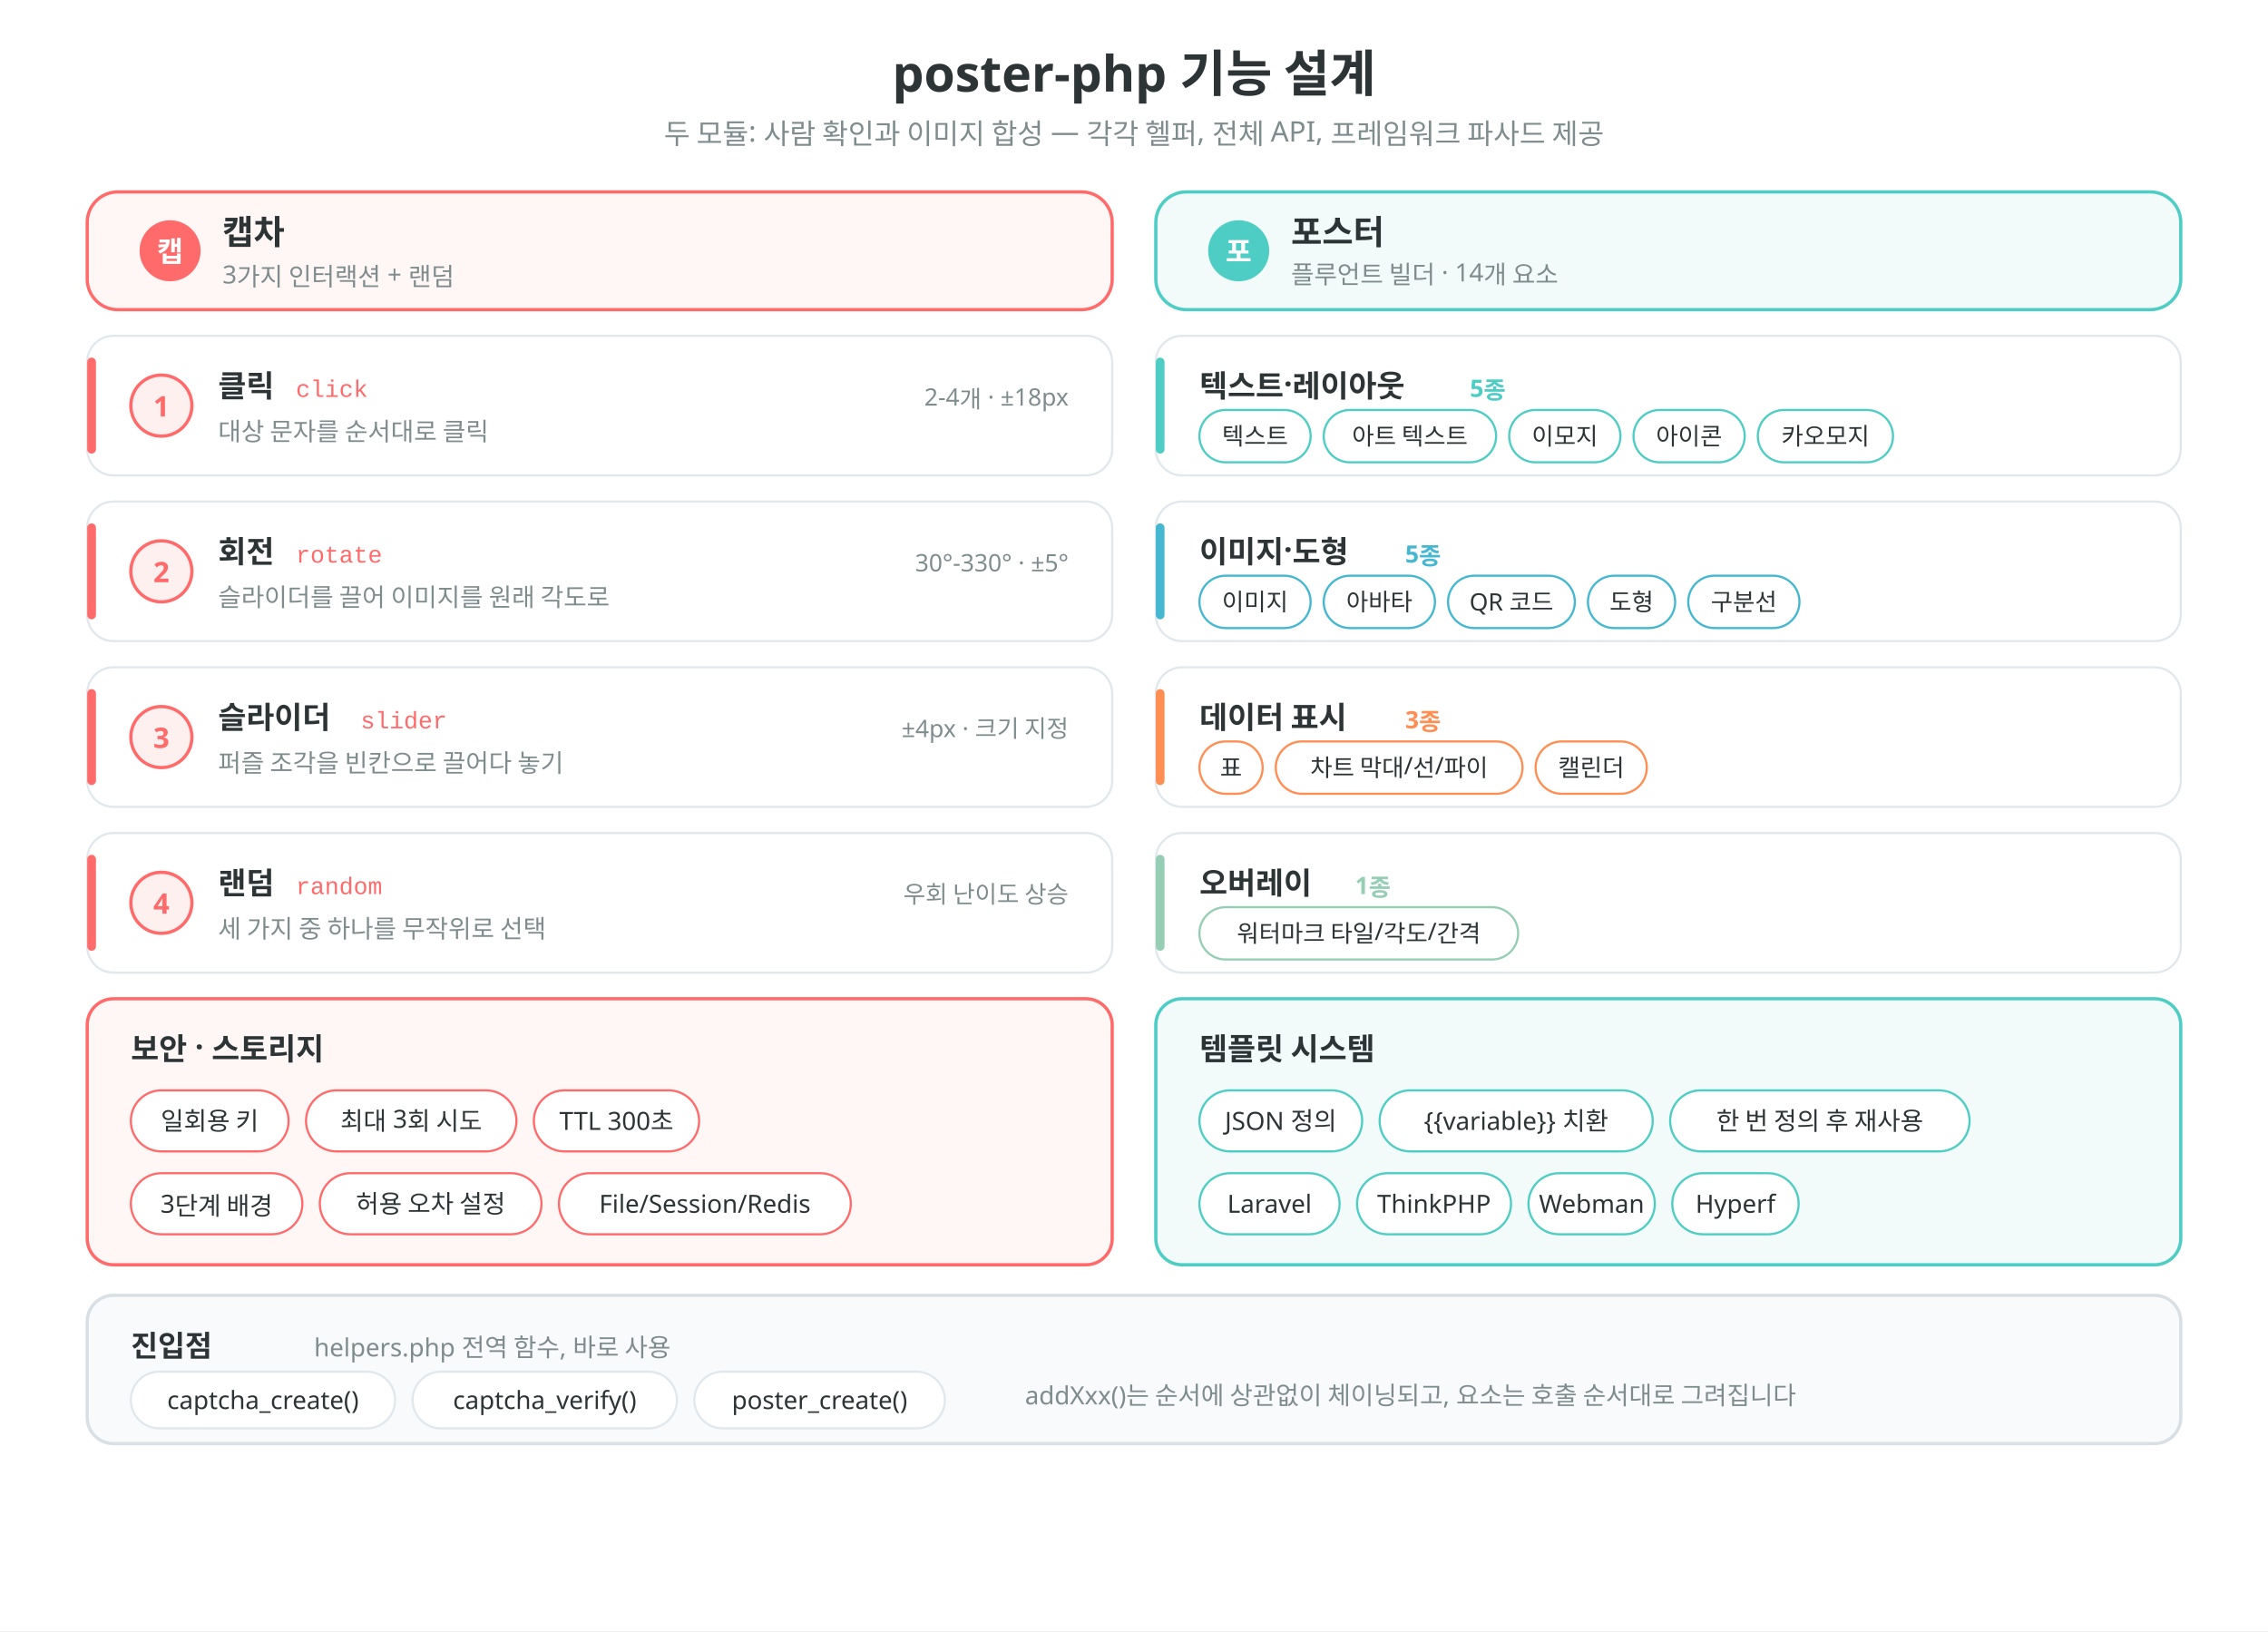
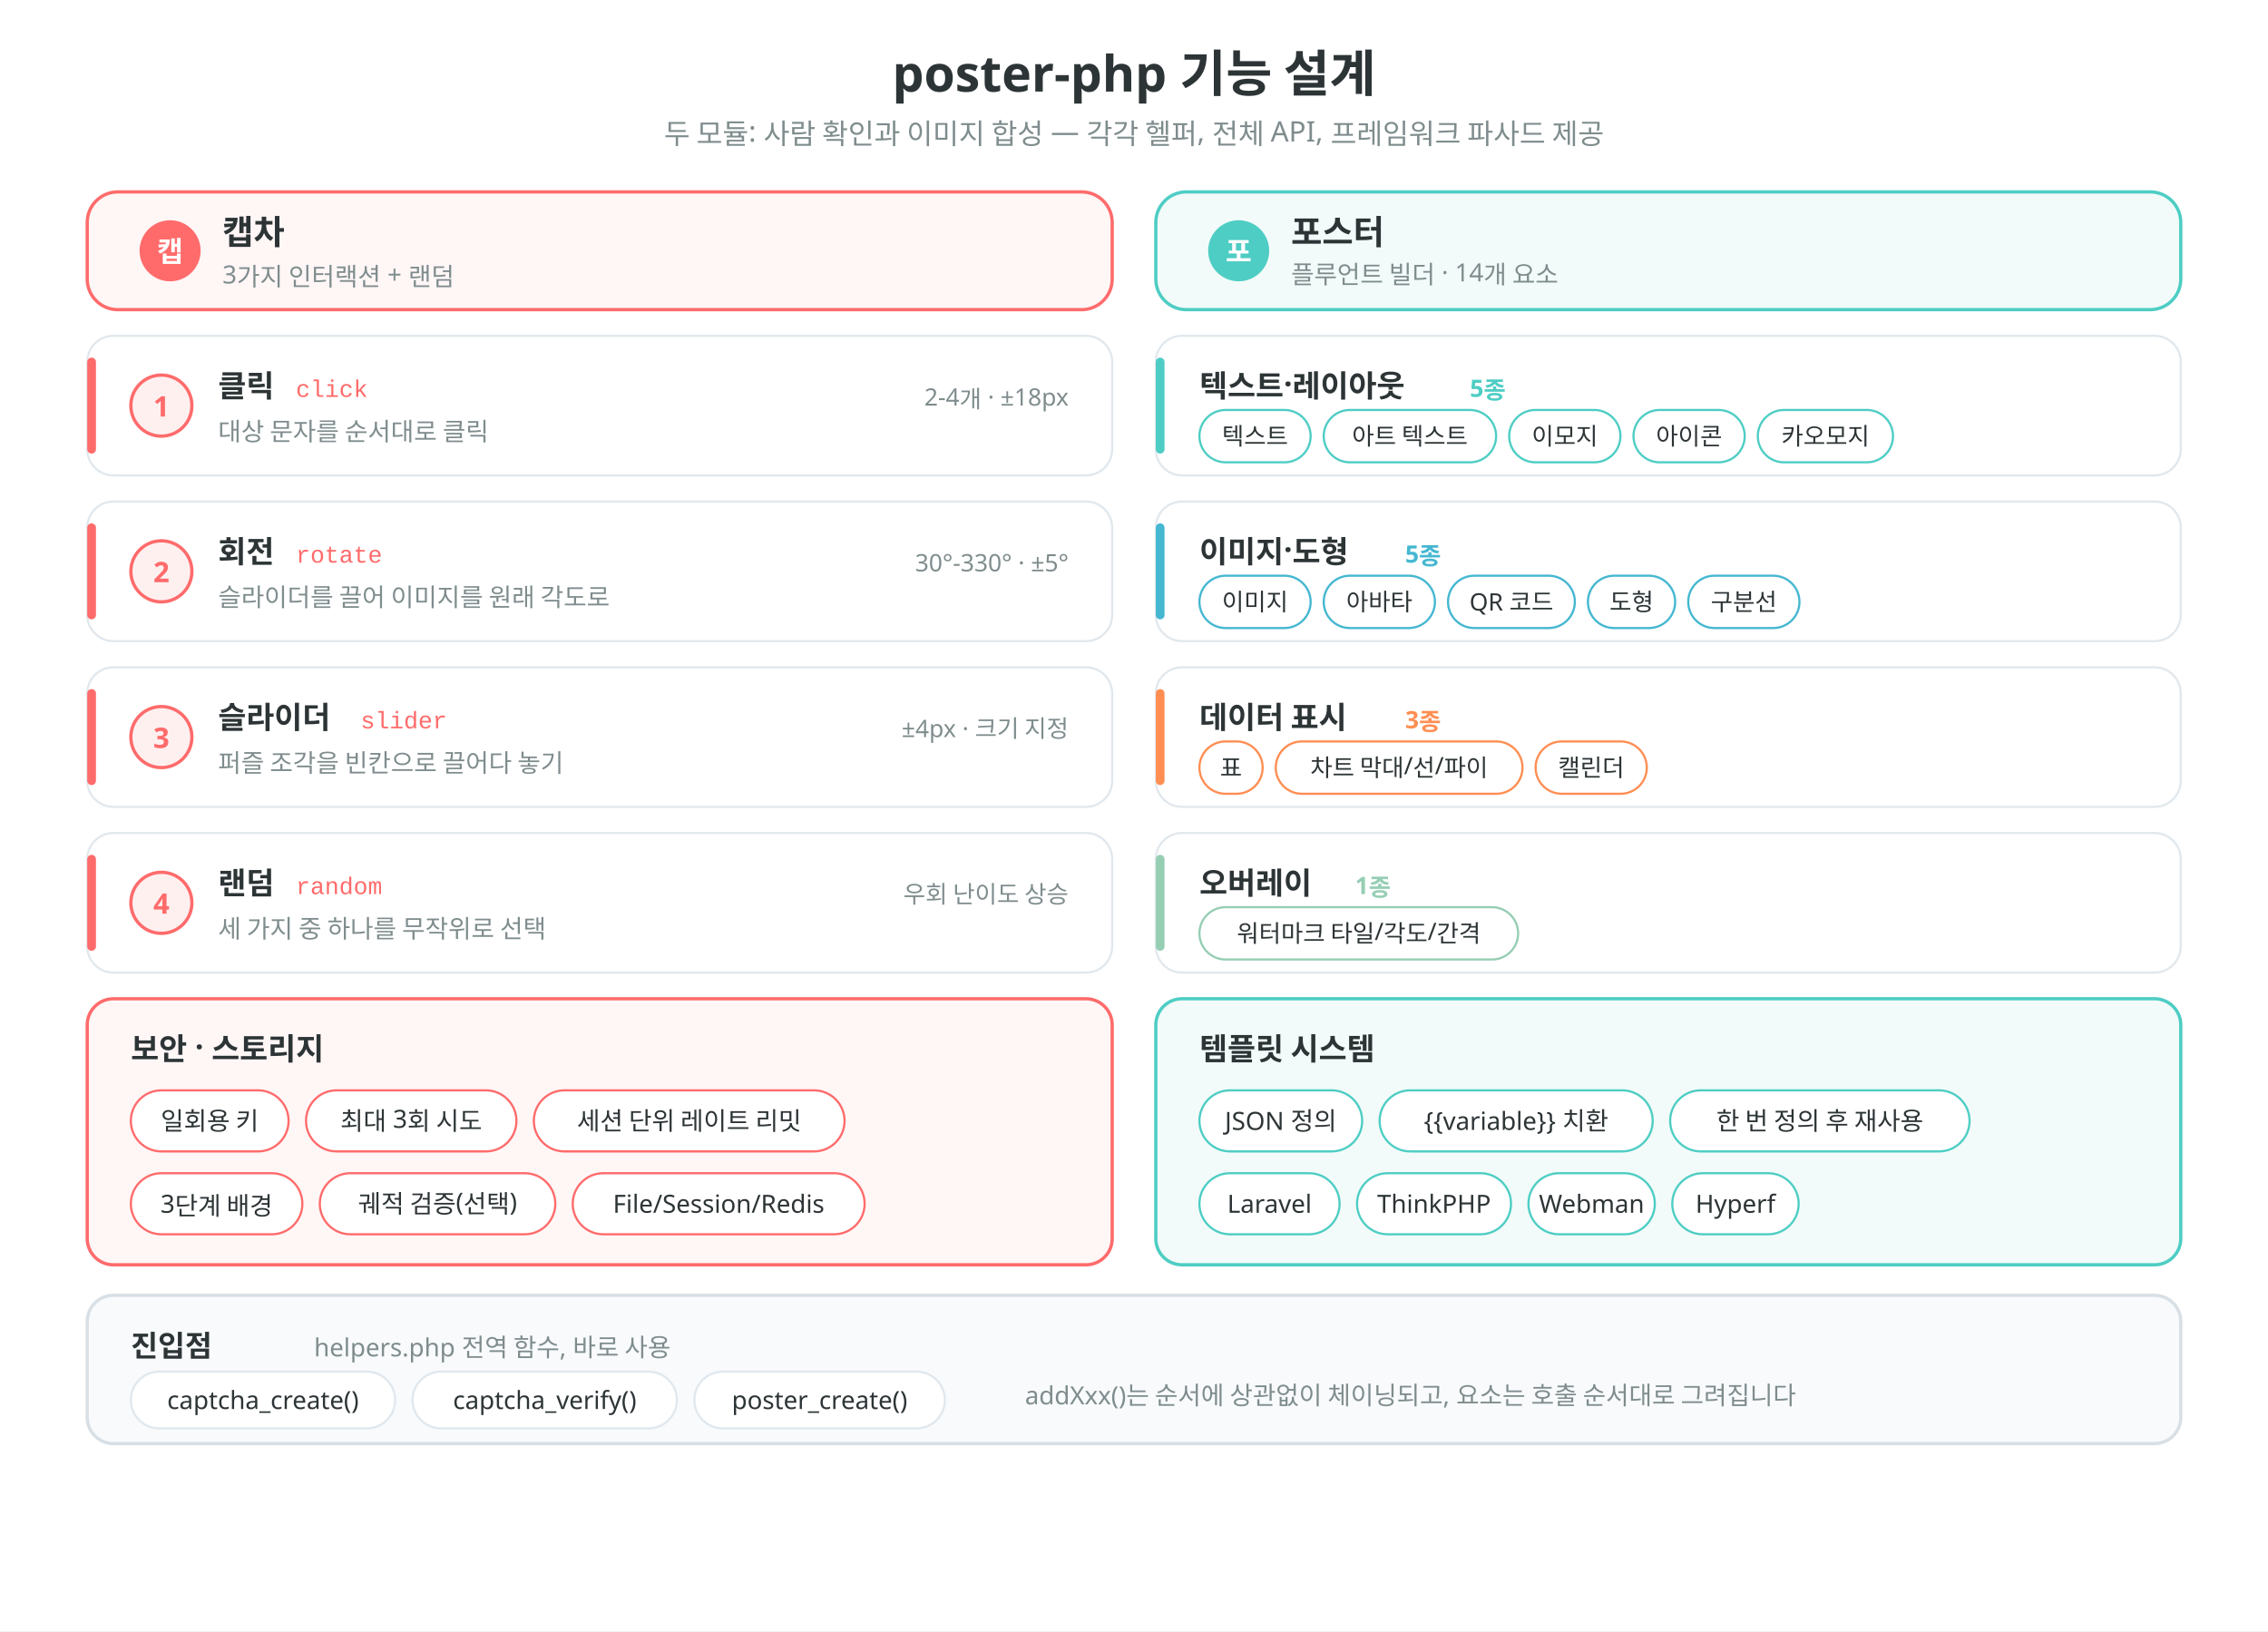
<svg xmlns="http://www.w3.org/2000/svg" viewBox="0 0 1040 748" width="1040" height="748" font-family="'Apple SD Gothic Neo','Malgun Gothic','Noto Sans KR',sans-serif" role="img" aria-label="poster-php 기능 설계">
  <defs>
    <marker id="arrow" viewBox="0 0 10 10" refX="9" refY="5" markerWidth="6" markerHeight="6" orient="auto">
      <path d="M0 0L10 5L0 10Z" fill="#B2BEC3" />
    </marker>
  </defs>
  <rect width="1040" height="748" fill="#FFFFFF" />
  <text x="520" y="42" font-size="23" fill="#2D3436" font-weight="700" text-anchor="middle">poster-php 기능 설계</text>
  <text x="520" y="66" font-size="13" fill="#7F8C8D" text-anchor="middle">두 모듈: 사람 확인과 이미지 합성 — 각각 헬퍼, 전체 API, 프레임워크 파사드 제공</text>
  <rect x="40" y="88" width="470" height="54" rx="14" fill="#FFF6F6" stroke="#FF6B6B" stroke-width="1.5" />
  <circle cx="78" cy="115" r="14" fill="#FF6B6B" />
  <text x="78" y="120" font-size="13" fill="#FFFFFF" font-weight="700" text-anchor="middle">캡</text>
  <text x="102" y="112" font-size="15.5" fill="#2D3436" font-weight="700">캡차</text>
  <text x="102" y="130" font-size="11.5" fill="#7F8C8D">3가지 인터랙션 + 랜덤</text>
  <rect x="530" y="88" width="470" height="54" rx="14" fill="#F2FBF9" stroke="#4ECDC4" stroke-width="1.5" />
  <circle cx="568" cy="115" r="14" fill="#4ECDC4" />
  <text x="568" y="120" font-size="13" fill="#FFFFFF" font-weight="700" text-anchor="middle">포</text>
  <text x="592" y="112" font-size="15.5" fill="#2D3436" font-weight="700">포스터</text>
  <text x="592" y="130" font-size="11.5" fill="#7F8C8D">플루언트 빌더 · 14개 요소</text>
  <rect x="40" y="154" width="470" height="64" rx="12" fill="#FFFFFF" stroke="#E1E8ED" stroke-width="1" />
  <rect x="40" y="164" width="4" height="44" rx="2" fill="#FF6B6B" />
  <circle cx="74" cy="186" r="14" fill="#FFF0F0" stroke="#FF6B6B" stroke-width="1.5" />
  <text x="74" y="191" font-size="13" fill="#FF6B6B" font-weight="700" text-anchor="middle">1</text>
  <text x="100" y="182" font-size="14" fill="#2D3436" font-weight="600">클릭</text>
  <text x="135.68" y="182" font-size="11" fill="#FF6B6B" font-family="'SFMono-Regular',Consolas,'Liberation Mono',Menlo,monospace">click</text>
  <text x="100" y="202" font-size="11.5" fill="#7F8C8D">대상 문자를 순서대로 클릭</text>
  <text x="490" y="186" font-size="11" fill="#7F8C8D" text-anchor="end">2-4개 · ±18px</text>
  <rect x="40" y="230" width="470" height="64" rx="12" fill="#FFFFFF" stroke="#E1E8ED" stroke-width="1" />
  <rect x="40" y="240" width="4" height="44" rx="2" fill="#FF6B6B" />
  <circle cx="74" cy="262" r="14" fill="#FFF0F0" stroke="#FF6B6B" stroke-width="1.5" />
  <text x="74" y="267" font-size="13" fill="#FF6B6B" font-weight="700" text-anchor="middle">2</text>
  <text x="100" y="258" font-size="14" fill="#2D3436" font-weight="600">회전</text>
  <text x="135.68" y="258" font-size="11" fill="#FF6B6B" font-family="'SFMono-Regular',Consolas,'Liberation Mono',Menlo,monospace">rotate</text>
  <text x="100" y="278" font-size="11.5" fill="#7F8C8D">슬라이더를 끌어 이미지를 원래 각도로</text>
  <text x="490" y="262" font-size="11" fill="#7F8C8D" text-anchor="end">30°-330° · ±5°</text>
  <rect x="40" y="306" width="470" height="64" rx="12" fill="#FFFFFF" stroke="#E1E8ED" stroke-width="1" />
  <rect x="40" y="316" width="4" height="44" rx="2" fill="#FF6B6B" />
  <circle cx="74" cy="338" r="14" fill="#FFF0F0" stroke="#FF6B6B" stroke-width="1.5" />
  <text x="74" y="343" font-size="13" fill="#FF6B6B" font-weight="700" text-anchor="middle">3</text>
  <text x="100" y="334" font-size="14" fill="#2D3436" font-weight="600">슬라이더</text>
  <text x="165.36" y="334" font-size="11" fill="#FF6B6B" font-family="'SFMono-Regular',Consolas,'Liberation Mono',Menlo,monospace">slider</text>
  <text x="100" y="354" font-size="11.5" fill="#7F8C8D">퍼즐 조각을 빈칸으로 끌어다 놓기</text>
  <text x="490" y="338" font-size="11" fill="#7F8C8D" text-anchor="end">±4px · 크기 지정</text>
  <rect x="40" y="382" width="470" height="64" rx="12" fill="#FFFFFF" stroke="#E1E8ED" stroke-width="1" />
  <rect x="40" y="392" width="4" height="44" rx="2" fill="#FF6B6B" />
  <circle cx="74" cy="414" r="14" fill="#FFF0F0" stroke="#FF6B6B" stroke-width="1.5" />
  <text x="74" y="419" font-size="13" fill="#FF6B6B" font-weight="700" text-anchor="middle">4</text>
  <text x="100" y="410" font-size="14" fill="#2D3436" font-weight="600">랜덤</text>
  <text x="135.68" y="410" font-size="11" fill="#FF6B6B" font-family="'SFMono-Regular',Consolas,'Liberation Mono',Menlo,monospace">random</text>
  <text x="100" y="430" font-size="11.5" fill="#7F8C8D">세 가지 중 하나를 무작위로 선택</text>
  <text x="490" y="414" font-size="11" fill="#7F8C8D" text-anchor="end">우회 난이도 상승</text>
  <rect x="40" y="458" width="470" height="122" rx="12" fill="#FFF6F6" stroke="#FF6B6B" stroke-width="1.5" />
  <text x="60" y="486" font-size="14" fill="#2D3436" font-weight="700">보안 · 스토리지</text>
  <rect x="60" y="500" width="72.33" height="28" rx="14" fill="#FFFFFF" stroke="#FF6B6B" stroke-width="1" />
  <text x="96.16" y="518.14" font-size="11.5" fill="#2D3436" text-anchor="middle">일회용 키</text>
  <rect x="140.33" y="500" width="96.48" height="28" rx="14" fill="#FFFFFF" stroke="#FF6B6B" stroke-width="1" />
  <text x="188.56" y="518.14" font-size="11.5" fill="#2D3436" text-anchor="middle">최대 3회 시도</text>
-   <rect x="244.8" y="500" width="75.78" height="28" rx="14" fill="#FFFFFF" stroke="#FF6B6B" stroke-width="1" />
-   <text x="282.69" y="518.14" font-size="11.5" fill="#2D3436" text-anchor="middle">TTL 300초</text>
+   <rect x="244.8" y="500" width="142.48" height="28" rx="14" fill="#FFFFFF" stroke="#FF6B6B" stroke-width="1" />
+   <text x="316.04" y="518.14" font-size="11.5" fill="#2D3436" text-anchor="middle">세션 단위 레이트 리밋</text>
  <rect x="60" y="538" width="78.65" height="28" rx="14" fill="#FFFFFF" stroke="#FF6B6B" stroke-width="1" />
  <text x="99.33" y="556.14" font-size="11.5" fill="#2D3436" text-anchor="middle">3단계 배경</text>
-   <rect x="146.65" y="538" width="101.65" height="28" rx="14" fill="#FFFFFF" stroke="#FF6B6B" stroke-width="1" />
-   <text x="197.48" y="556.14" font-size="11.5" fill="#2D3436" text-anchor="middle">허용 오차 설정</text>
-   <rect x="256.3" y="538" width="133.85" height="28" rx="14" fill="#FFFFFF" stroke="#FF6B6B" stroke-width="1" />
-   <text x="323.23" y="556.14" font-size="11.5" fill="#2D3436" text-anchor="middle">File/Session/Redis</text>
+   <rect x="146.65" y="538" width="107.98" height="28" rx="14" fill="#FFFFFF" stroke="#FF6B6B" stroke-width="1" />
+   <text x="200.64" y="556.14" font-size="11.5" fill="#2D3436" text-anchor="middle">궤적 검증(선택)</text>
+   <rect x="262.63" y="538" width="133.85" height="28" rx="14" fill="#FFFFFF" stroke="#FF6B6B" stroke-width="1" />
+   <text x="329.55" y="556.14" font-size="11.5" fill="#2D3436" text-anchor="middle">File/Session/Redis</text>
  <rect x="530" y="154" width="470" height="64" rx="12" fill="#FFFFFF" stroke="#E1E8ED" stroke-width="1" />
  <rect x="530" y="164" width="4" height="44" rx="2" fill="#4ECDC4" />
  <text x="550" y="182" font-size="14" fill="#2D3436" font-weight="600">텍스트·레이아웃</text>
  <text x="674.04" y="182" font-size="11" fill="#4ECDC4" font-weight="700">5종</text>
  <rect x="550" y="188" width="51" height="24" rx="12" fill="#FFFFFF" stroke="#4ECDC4" stroke-width="1" />
  <text x="575.5" y="203.96" font-size="11" fill="#2D3436" text-anchor="middle">텍스트</text>
  <rect x="607" y="188" width="79.05" height="24" rx="12" fill="#FFFFFF" stroke="#4ECDC4" stroke-width="1" />
  <text x="646.53" y="203.96" font-size="11" fill="#2D3436" text-anchor="middle">아트 텍스트</text>
  <rect x="692.05" y="188" width="51" height="24" rx="12" fill="#FFFFFF" stroke="#4ECDC4" stroke-width="1" />
  <text x="717.55" y="203.96" font-size="11" fill="#2D3436" text-anchor="middle">이모지</text>
  <rect x="749.05" y="188" width="51" height="24" rx="12" fill="#FFFFFF" stroke="#4ECDC4" stroke-width="1" />
  <text x="774.55" y="203.96" font-size="11" fill="#2D3436" text-anchor="middle">아이콘</text>
  <rect x="806.05" y="188" width="62" height="24" rx="12" fill="#FFFFFF" stroke="#4ECDC4" stroke-width="1" />
  <text x="837.05" y="203.96" font-size="11" fill="#2D3436" text-anchor="middle">카오모지</text>
  <rect x="530" y="230" width="470" height="64" rx="12" fill="#FFFFFF" stroke="#E1E8ED" stroke-width="1" />
  <rect x="530" y="240" width="4" height="44" rx="2" fill="#45B7D1" />
  <text x="550" y="258" font-size="14" fill="#2D3436" font-weight="600">이미지·도형</text>
  <text x="644.36" y="258" font-size="11" fill="#45B7D1" font-weight="700">5종</text>
  <rect x="550" y="264" width="51" height="24" rx="12" fill="#FFFFFF" stroke="#45B7D1" stroke-width="1" />
  <text x="575.5" y="279.96" font-size="11" fill="#2D3436" text-anchor="middle">이미지</text>
  <rect x="607" y="264" width="51" height="24" rx="12" fill="#FFFFFF" stroke="#45B7D1" stroke-width="1" />
  <text x="632.5" y="279.96" font-size="11" fill="#2D3436" text-anchor="middle">아바타</text>
  <rect x="664" y="264" width="58.15" height="24" rx="12" fill="#FFFFFF" stroke="#45B7D1" stroke-width="1" />
  <text x="693.08" y="279.96" font-size="11" fill="#2D3436" text-anchor="middle">QR 코드</text>
  <rect x="728.15" y="264" width="40" height="24" rx="12" fill="#FFFFFF" stroke="#45B7D1" stroke-width="1" />
  <text x="748.15" y="279.96" font-size="11" fill="#2D3436" text-anchor="middle">도형</text>
  <rect x="774.15" y="264" width="51" height="24" rx="12" fill="#FFFFFF" stroke="#45B7D1" stroke-width="1" />
  <text x="799.65" y="279.96" font-size="11" fill="#2D3436" text-anchor="middle">구분선</text>
  <rect x="530" y="306" width="470" height="64" rx="12" fill="#FFFFFF" stroke="#E1E8ED" stroke-width="1" />
  <rect x="530" y="316" width="4" height="44" rx="2" fill="#FF8E53" />
  <text x="550" y="334" font-size="14" fill="#2D3436" font-weight="600">데이터 표시</text>
  <text x="644.36" y="334" font-size="11" fill="#FF8E53" font-weight="700">3종</text>
  <rect x="550" y="340" width="29" height="24" rx="12" fill="#FFFFFF" stroke="#FF8E53" stroke-width="1" />
  <text x="564.5" y="355.96" font-size="11" fill="#2D3436" text-anchor="middle">표</text>
  <rect x="585" y="340" width="113.15" height="24" rx="12" fill="#FFFFFF" stroke="#FF8E53" stroke-width="1" />
  <text x="641.58" y="355.96" font-size="11" fill="#2D3436" text-anchor="middle">차트 막대/선/파이</text>
  <rect x="704.15" y="340" width="51" height="24" rx="12" fill="#FFFFFF" stroke="#FF8E53" stroke-width="1" />
  <text x="729.65" y="355.96" font-size="11" fill="#2D3436" text-anchor="middle">캘린더</text>
  <rect x="530" y="382" width="470" height="64" rx="12" fill="#FFFFFF" stroke="#E1E8ED" stroke-width="1" />
  <rect x="530" y="392" width="4" height="44" rx="2" fill="#96CEB4" />
  <text x="550" y="410" font-size="14" fill="#2D3436" font-weight="600">오버레이</text>
  <text x="621.36" y="410" font-size="11" fill="#96CEB4" font-weight="700">1종</text>
  <rect x="550" y="416" width="146.15" height="24" rx="12" fill="#FFFFFF" stroke="#96CEB4" stroke-width="1" />
  <text x="623.08" y="431.96" font-size="11" fill="#2D3436" text-anchor="middle">워터마크 타일/각도/간격</text>
  <rect x="530" y="458" width="470" height="122" rx="12" fill="#F2FBF9" stroke="#4ECDC4" stroke-width="1.5" />
  <text x="550" y="486" font-size="14" fill="#2D3436" font-weight="700">템플릿 시스템</text>
  <rect x="550" y="500" width="74.63" height="28" rx="14" fill="#FFFFFF" stroke="#4ECDC4" stroke-width="1" />
  <text x="587.31" y="518.14" font-size="11.5" fill="#2D3436" text-anchor="middle">JSON 정의</text>
  <rect x="632.63" y="500" width="125.23" height="28" rx="14" fill="#FFFFFF" stroke="#4ECDC4" stroke-width="1" />
  <text x="695.24" y="518.14" font-size="11.5" fill="#2D3436" text-anchor="middle">{{variable}} 치환</text>
  <rect x="765.85" y="500" width="137.3" height="28" rx="14" fill="#FFFFFF" stroke="#4ECDC4" stroke-width="1" />
  <text x="834.5" y="518.14" font-size="11.5" fill="#2D3436" text-anchor="middle">한 번 정의 후 재사용</text>
  <rect x="550" y="538" width="64.28" height="28" rx="14" fill="#FFFFFF" stroke="#4ECDC4" stroke-width="1" />
  <text x="582.14" y="556.14" font-size="11.5" fill="#2D3436" text-anchor="middle">Laravel</text>
  <rect x="622.28" y="538" width="70.6" height="28" rx="14" fill="#FFFFFF" stroke="#4ECDC4" stroke-width="1" />
  <text x="657.58" y="556.14" font-size="11.5" fill="#2D3436" text-anchor="middle">ThinkPHP</text>
  <rect x="700.88" y="538" width="57.95" height="28" rx="14" fill="#FFFFFF" stroke="#4ECDC4" stroke-width="1" />
  <text x="729.85" y="556.14" font-size="11.5" fill="#2D3436" text-anchor="middle">Webman</text>
  <rect x="766.83" y="538" width="57.95" height="28" rx="14" fill="#FFFFFF" stroke="#4ECDC4" stroke-width="1" />
  <text x="795.8" y="556.14" font-size="11.5" fill="#2D3436" text-anchor="middle">Hyperf</text>
  <rect x="40" y="594" width="960" height="68" rx="12" fill="#F8FAFC" stroke="#D8E0E6" stroke-width="1.5" />
  <text x="60" y="622" font-size="13.5" fill="#2D3436" font-weight="700">진입점</text>
  <text x="144" y="622" font-size="11.5" fill="#7F8C8D">helpers.php 전역 함수, 바로 사용</text>
  <rect x="60" y="629" width="121.2" height="26" rx="13" fill="#FFFFFF" stroke="#E1E8ED" stroke-width="1" />
  <text x="120.6" y="646.14" font-size="11.5" fill="#2D3436" text-anchor="middle">captcha_create()</text>
  <rect x="189.2" y="629" width="121.2" height="26" rx="13" fill="#FFFFFF" stroke="#E1E8ED" stroke-width="1" />
  <text x="249.8" y="646.14" font-size="11.5" fill="#2D3436" text-anchor="middle">captcha_verify()</text>
  <rect x="318.4" y="629" width="114.88" height="26" rx="13" fill="#FFFFFF" stroke="#E1E8ED" stroke-width="1" />
  <text x="375.84" y="646.14" font-size="11.5" fill="#2D3436" text-anchor="middle">poster_create()</text>
  <text x="470" y="644" font-size="11.5" fill="#7F8C8D">addXxx()는 순서에 상관없이 체이닝되고, 요소는 호출 순서대로 그려집니다</text>
</svg>
